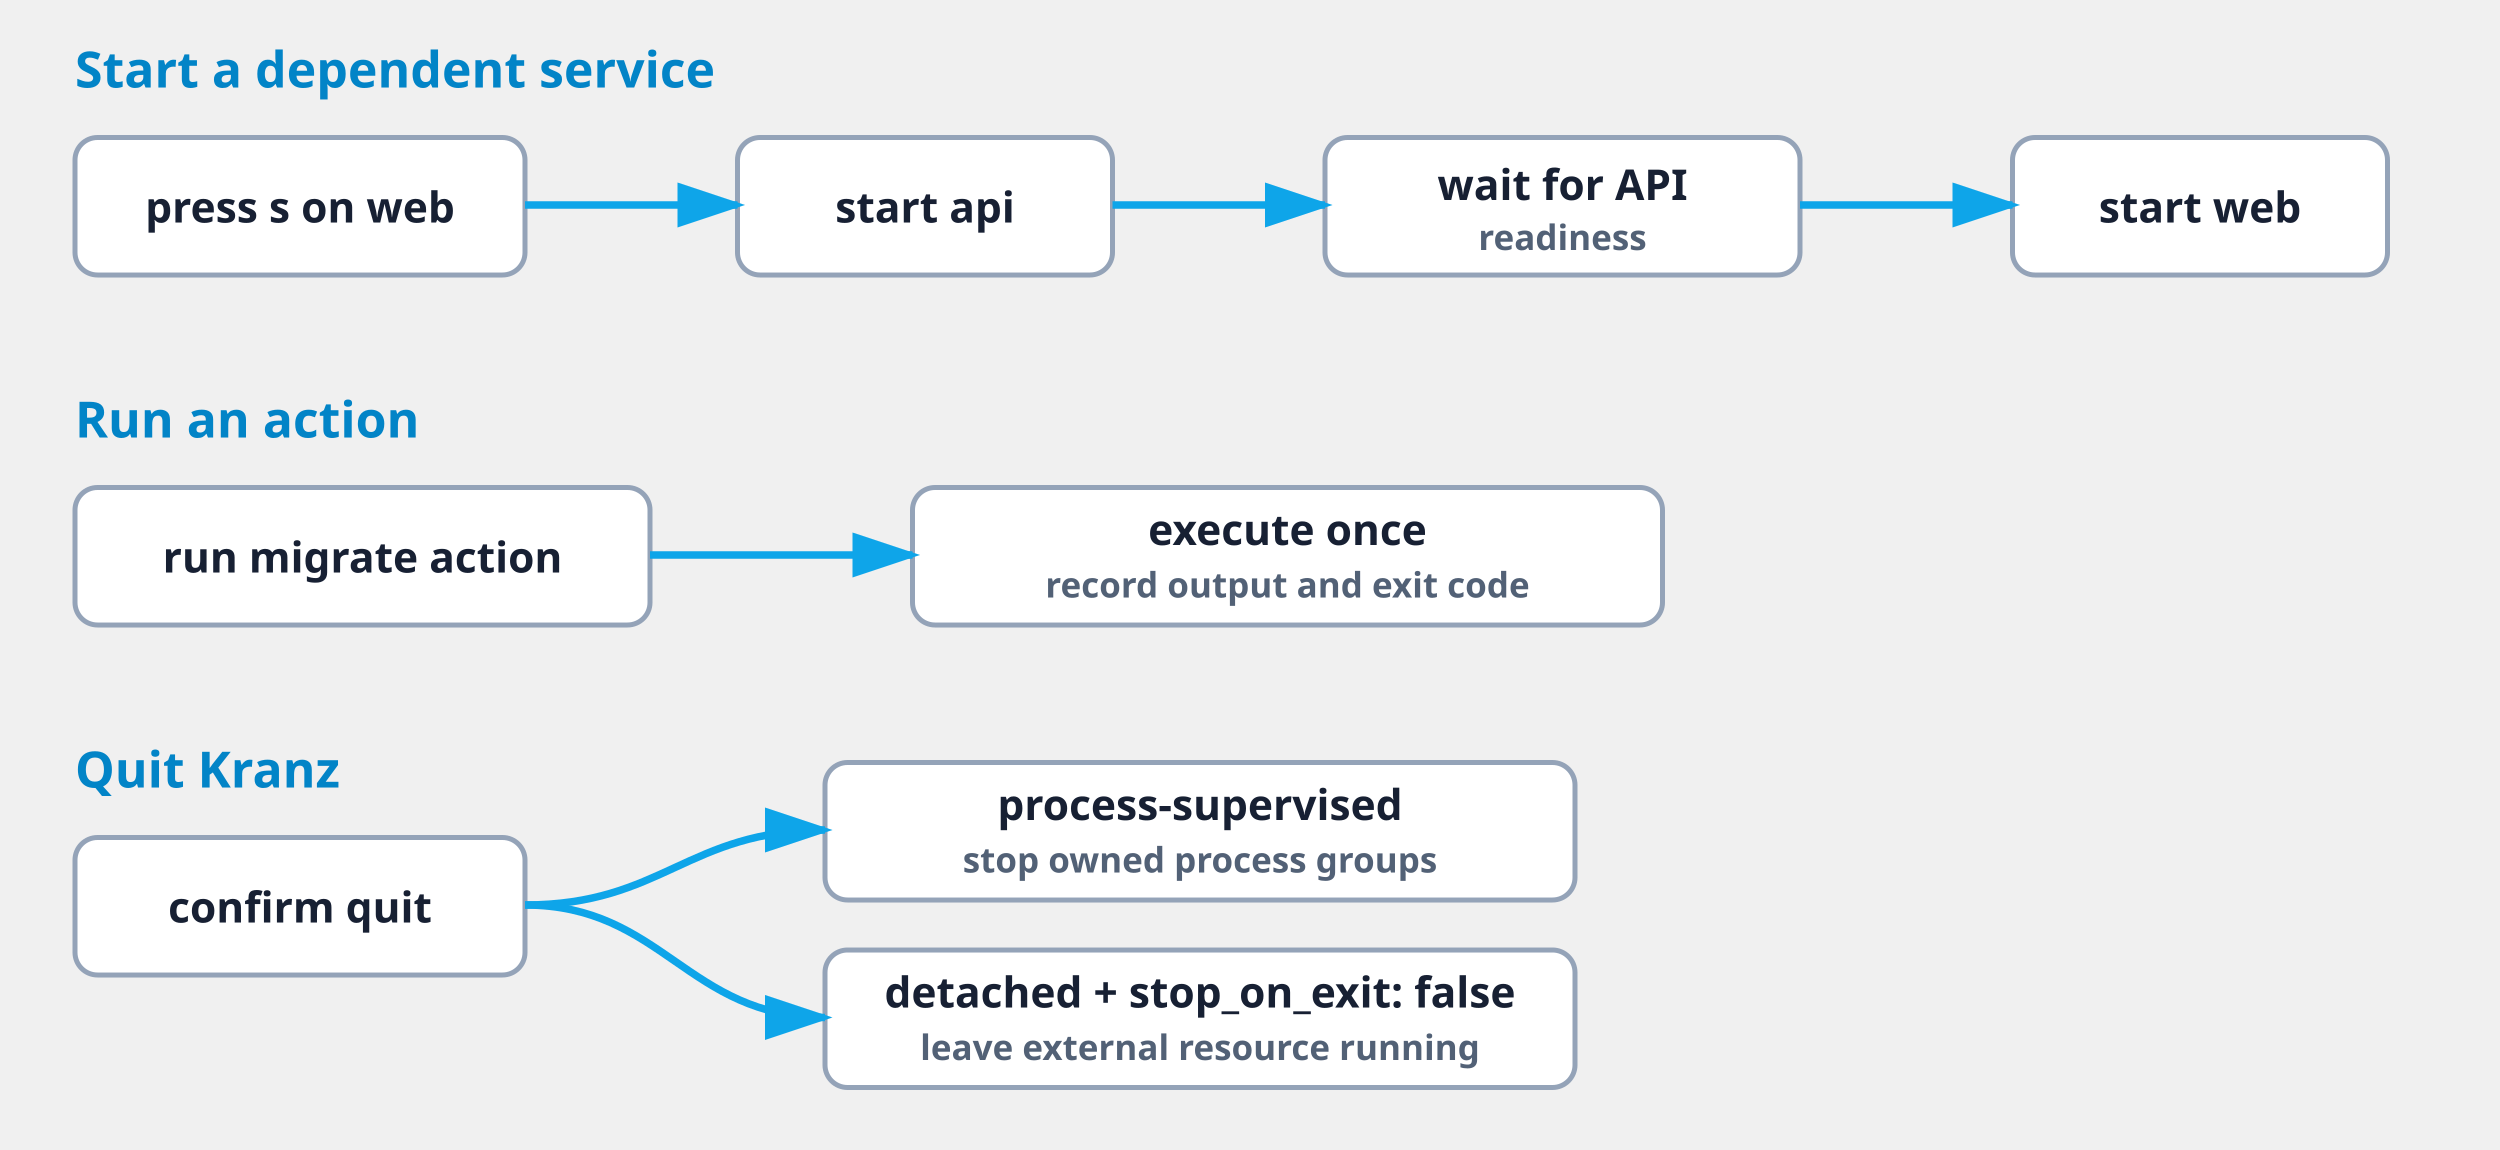
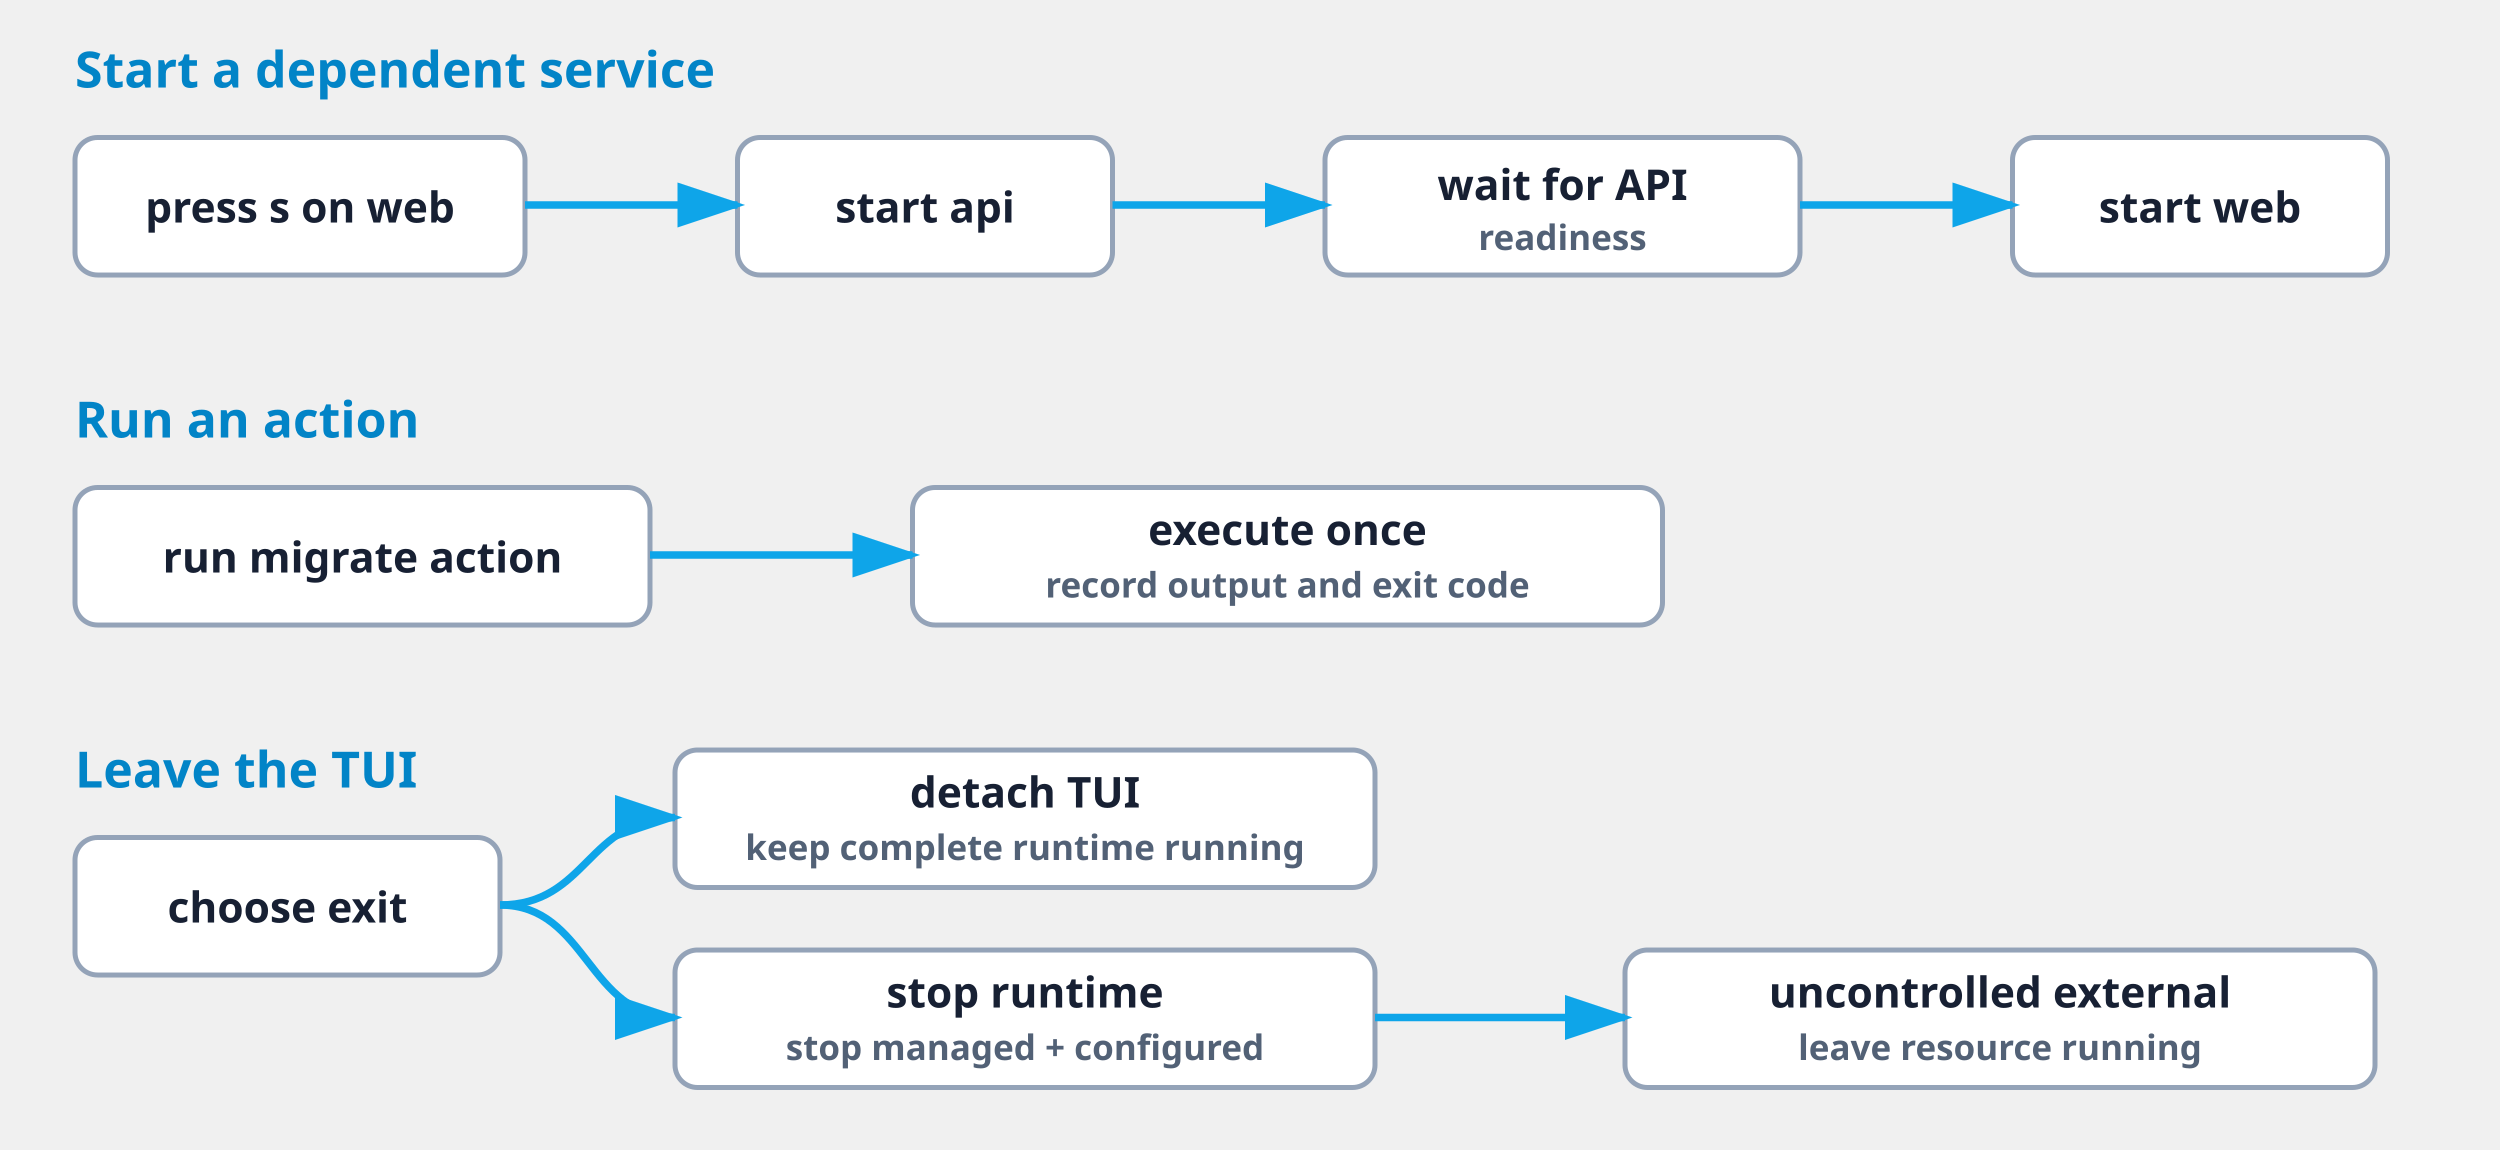
<svg xmlns="http://www.w3.org/2000/svg" viewBox="0 0 1000 460" role="img" aria-labelledby="title desc">
  <style>text{font:600 17px ui-sans-serif,system-ui;fill:#172033}.box{fill:#fff;stroke:#94a3b8;stroke-width:2}.edge{fill:none;stroke:#0ea5e9;stroke-width:3}.note{font-size:14px;fill:#526176}.heading{font-size:20px;fill:#0284c7}@media(prefers-color-scheme:dark){text{fill:#e7edf5}.box{fill:#111923;stroke:#526176}.note{fill:#9aa8b8}.heading{fill:#38bdf8}}</style>
  <defs>
    <marker id="arrow" markerWidth="10" markerHeight="10" refX="8" refY="3" orient="auto">
      <path d="M0 0L9 3L0 6Z" fill="#0ea5e9" />
    </marker>
  </defs>
  <text class="heading" x="30" y="35">Start a dependent service</text>
  <rect class="box" x="30" y="55" width="180" height="55" rx="9" />
  <text x="120" y="89" text-anchor="middle">press s on web</text>
  <rect class="box" x="295" y="55" width="150" height="55" rx="9" />
  <text x="370" y="89" text-anchor="middle">start api</text>
  <rect class="box" x="530" y="55" width="190" height="55" rx="9" />
  <text x="625" y="80" text-anchor="middle">wait for API</text>
  <text class="note" x="625" y="100" text-anchor="middle">readiness</text>
  <rect class="box" x="805" y="55" width="150" height="55" rx="9" />
  <text x="880" y="89" text-anchor="middle">start web</text>
  <path class="edge" d="M210 82H295" marker-end="url(#arrow)" />
  <path class="edge" d="M445 82H530" marker-end="url(#arrow)" />
  <path class="edge" d="M720 82H805" marker-end="url(#arrow)" />
  <text class="heading" x="30" y="175">Run an action</text>
  <rect class="box" x="30" y="195" width="230" height="55" rx="9" />
  <text x="145" y="229" text-anchor="middle">run migrate action</text>
  <rect class="box" x="365" y="195" width="300" height="55" rx="9" />
  <text x="515" y="218" text-anchor="middle">execute once</text>
  <text class="note" x="515" y="239" text-anchor="middle">record output and exit code</text>
  <path class="edge" d="M260 222H365" marker-end="url(#arrow)" />
-   <text class="heading" x="30" y="315">Quit Kranz</text>
-   <rect class="box" x="30" y="335" width="180" height="55" rx="9" />
-   <text x="120" y="369" text-anchor="middle">confirm quit</text>
-   <rect class="box" x="330" y="305" width="300" height="55" rx="9" />
-   <text x="480" y="328" text-anchor="middle">process-supervised</text>
-   <text class="note" x="480" y="349" text-anchor="middle">stop owned process groups</text>
-   <rect class="box" x="330" y="380" width="300" height="55" rx="9" />
-   <text x="480" y="403" text-anchor="middle">detached + stop_on_exit: false</text>
-   <text class="note" x="480" y="424" text-anchor="middle">leave external resource running</text>
-   <path class="edge" d="M210 362C265 362 275 332 330 332" marker-end="url(#arrow)" />
-   <path class="edge" d="M210 362C265 362 275 407 330 407" marker-end="url(#arrow)" />
+   <text class="heading" x="30" y="315">Leave the TUI</text>
+   <rect class="box" x="30" y="335" width="170" height="55" rx="9" />
+   <text x="115" y="369" text-anchor="middle">choose exit</text>
+   <rect class="box" x="270" y="300" width="280" height="55" rx="9" />
+   <text x="410" y="323" text-anchor="middle">detach TUI</text>
+   <text class="note" x="410" y="344" text-anchor="middle">keep complete runtime running</text>
+   <rect class="box" x="270" y="380" width="280" height="55" rx="9" />
+   <text x="410" y="403" text-anchor="middle">stop runtime</text>
+   <text class="note" x="410" y="424" text-anchor="middle">stop managed + configured</text>
+   <rect class="box" x="650" y="380" width="300" height="55" rx="9" />
+   <text x="800" y="403" text-anchor="middle">uncontrolled external</text>
+   <text class="note" x="800" y="424" text-anchor="middle">leave resource running</text>
+   <path class="edge" d="M200 362C235 362 235 327 270 327" marker-end="url(#arrow)" />
+   <path class="edge" d="M200 362C235 362 235 407 270 407" marker-end="url(#arrow)" />
+   <path class="edge" d="M550 407H650" marker-end="url(#arrow)" />
</svg>
